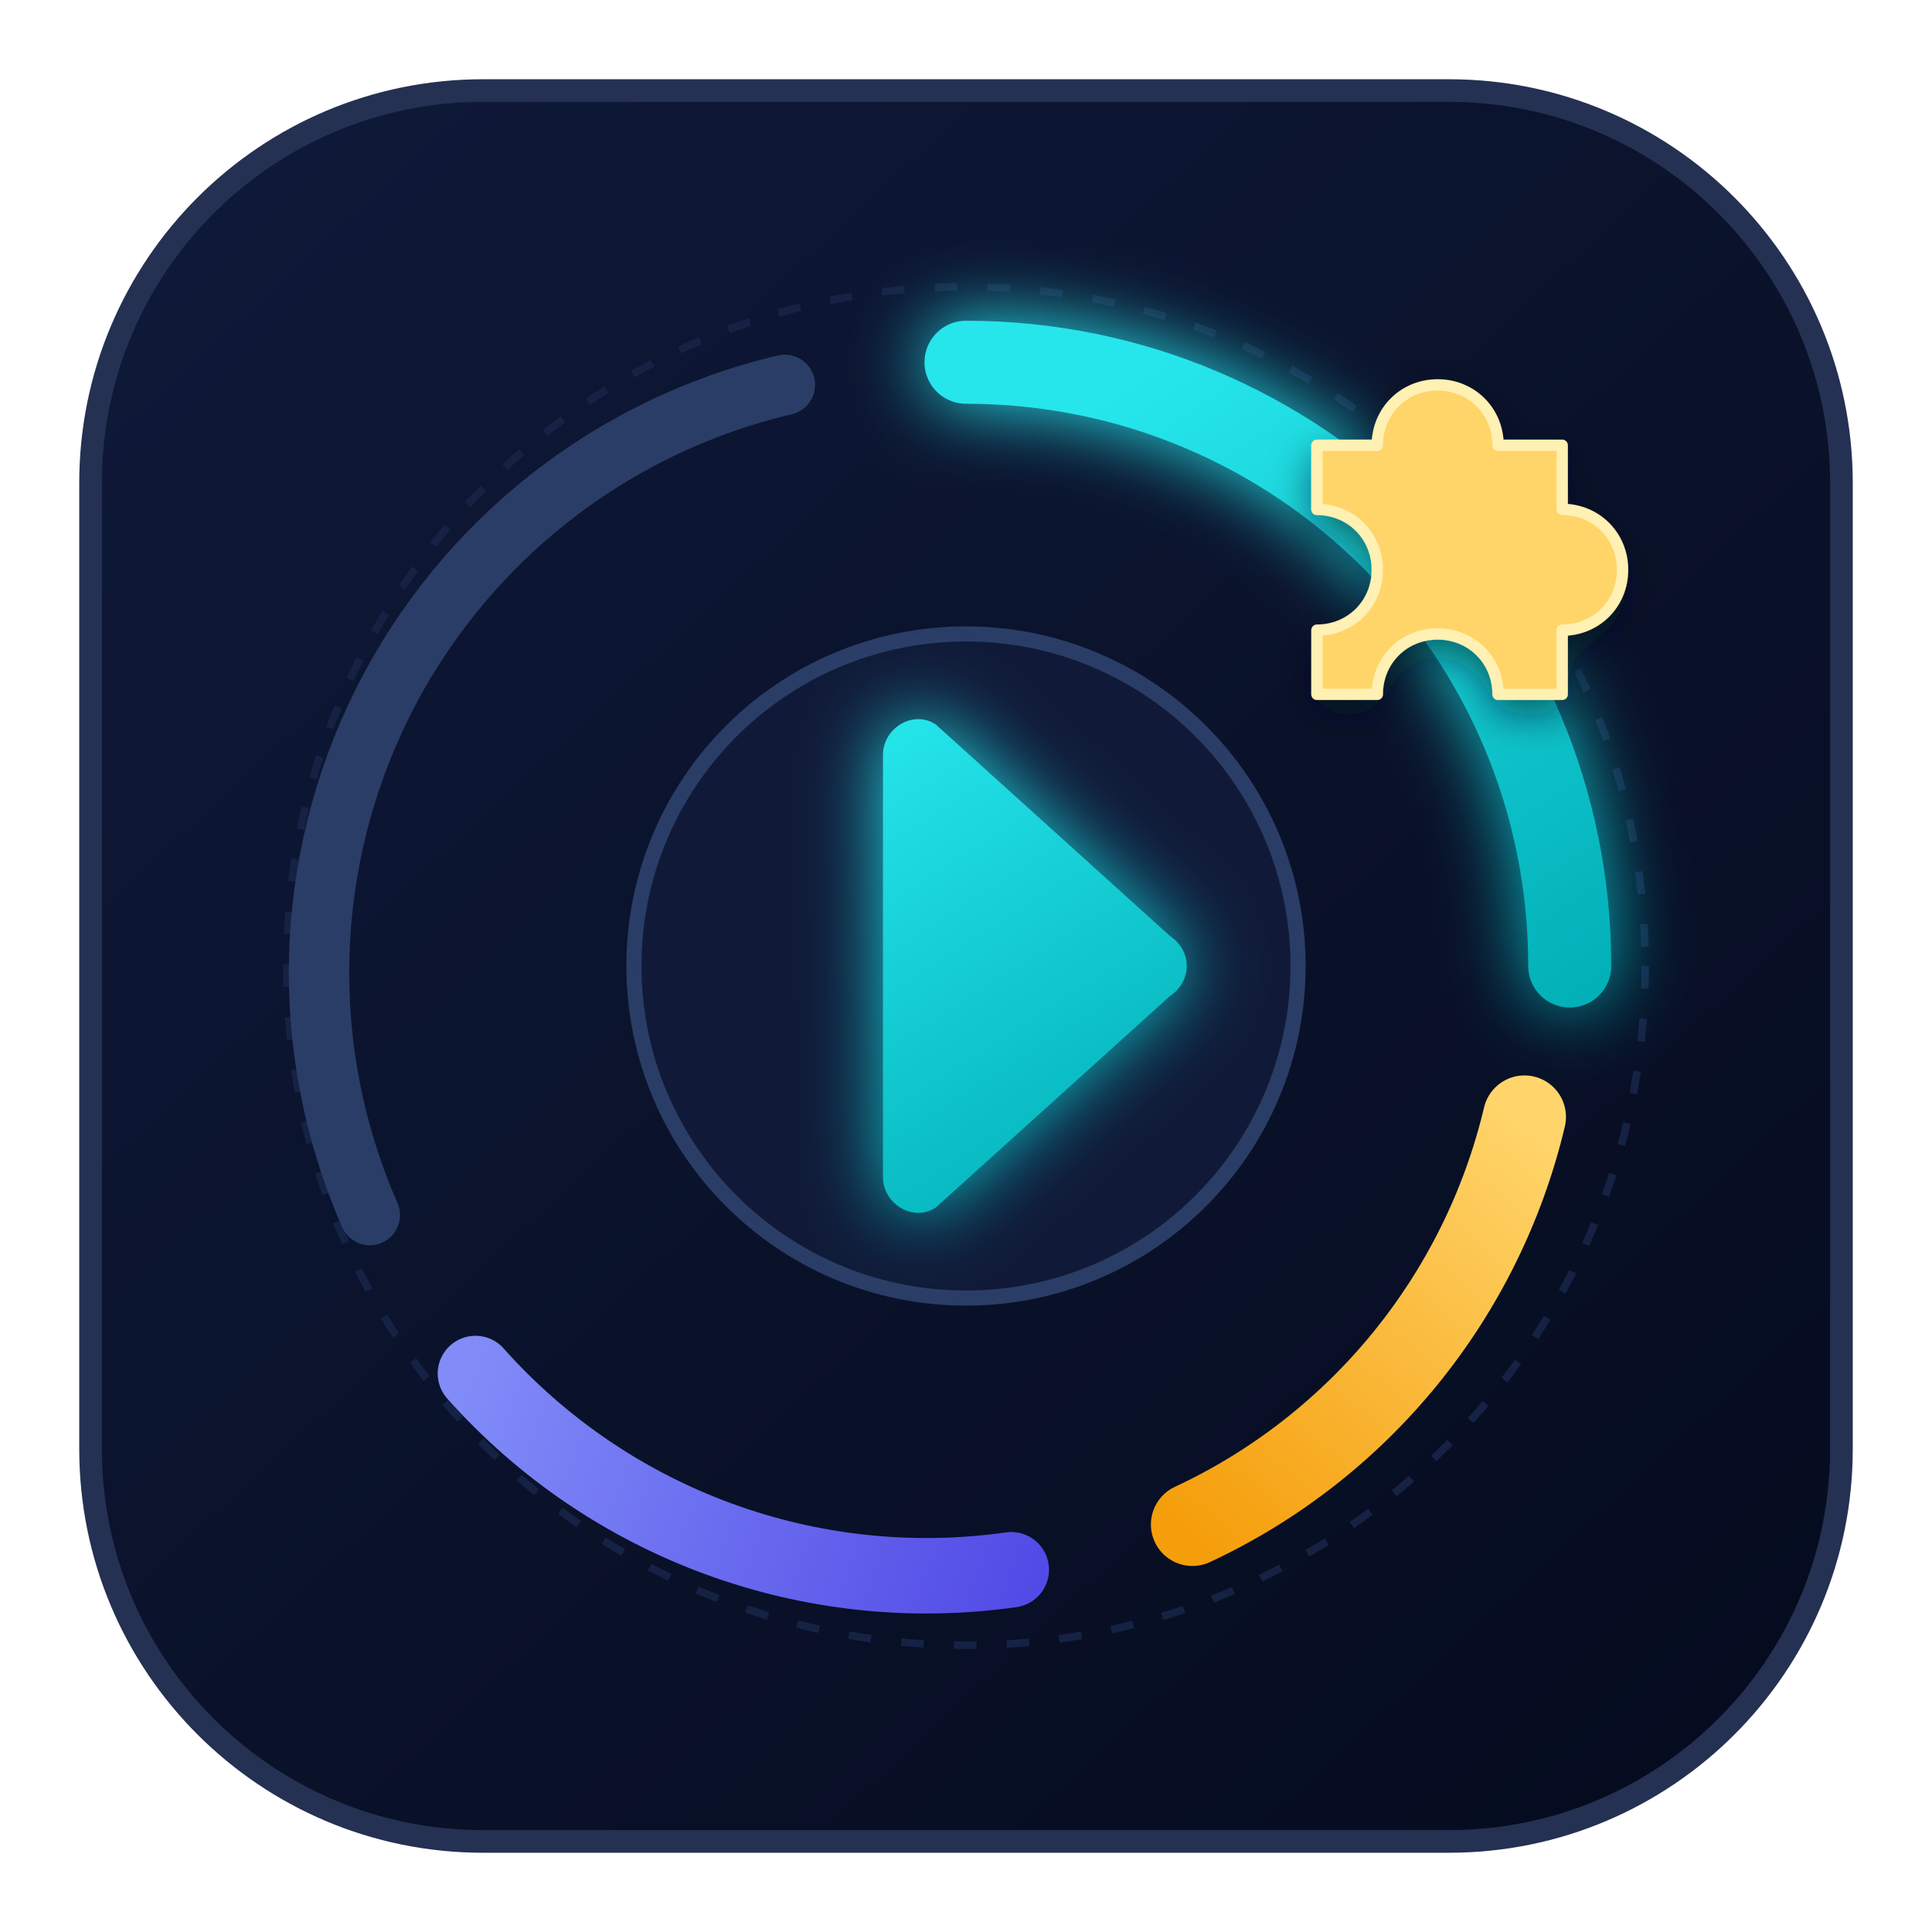
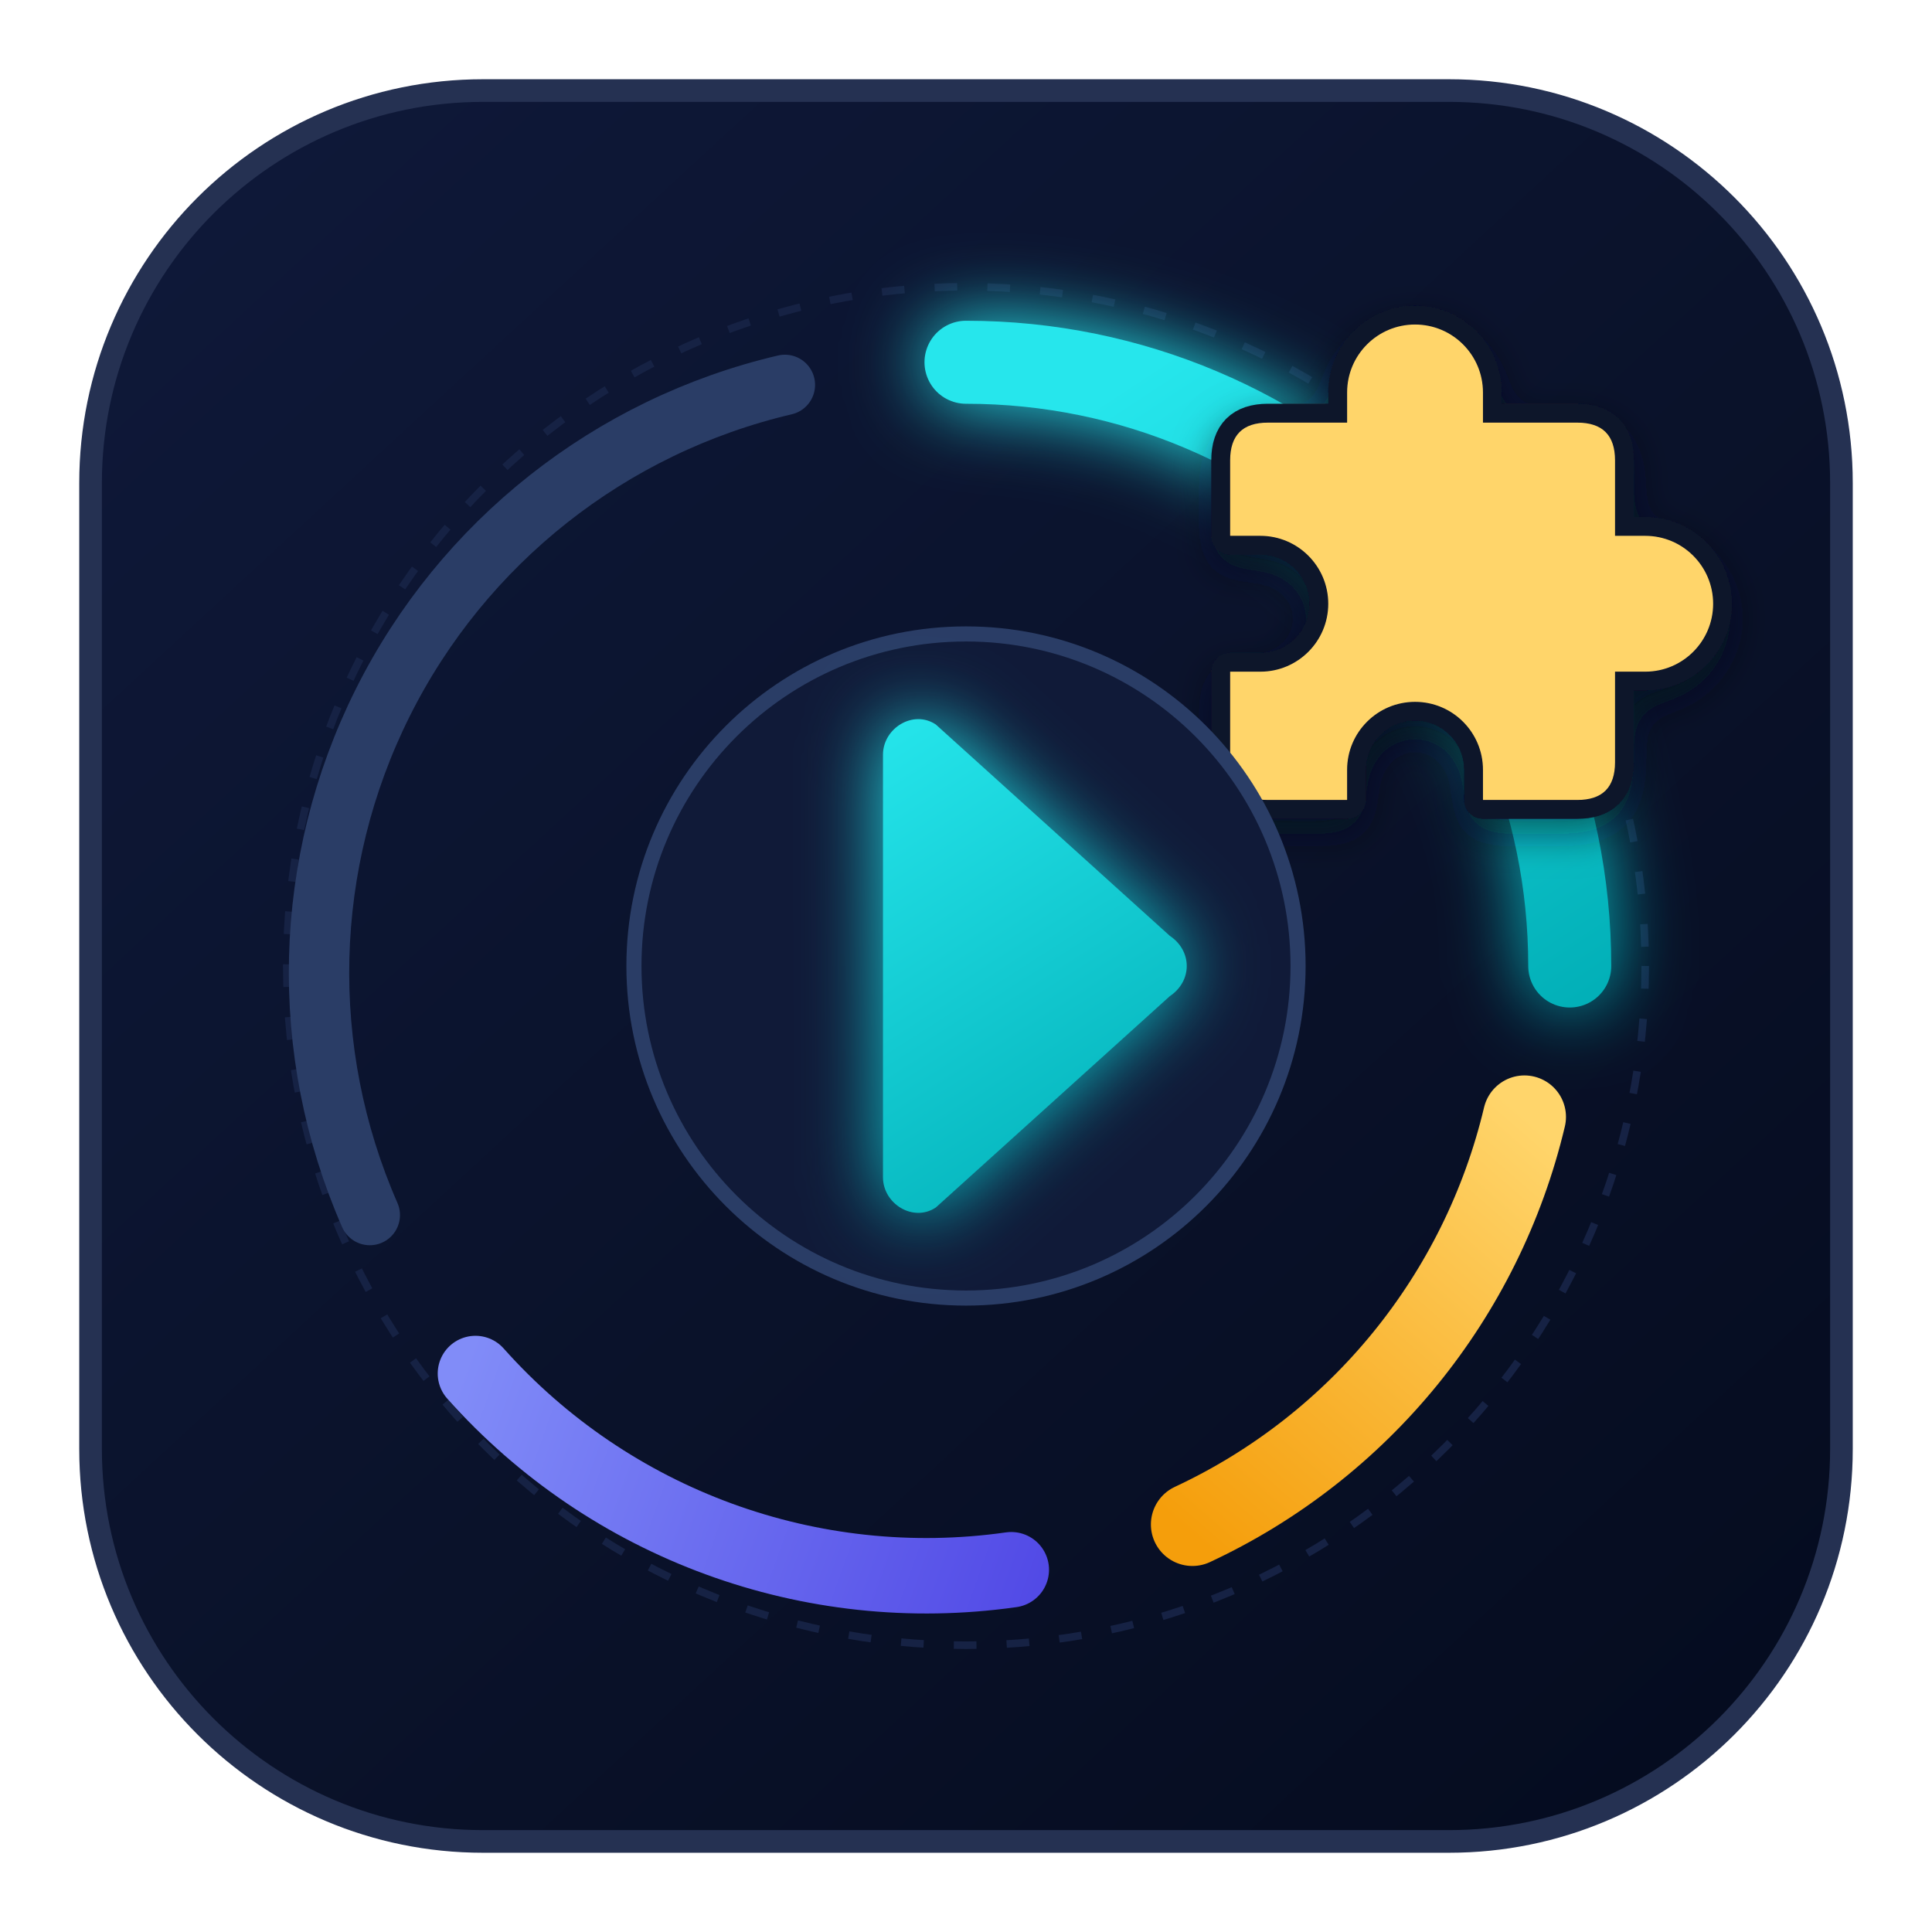
<svg xmlns="http://www.w3.org/2000/svg" viewBox="0 0 512 512" role="img" aria-labelledby="logo-title logo-description">
  <defs>
    <linearGradient id="background" x1="64" y1="48" x2="448" y2="464" gradientUnits="userSpaceOnUse">
      <stop stop-color="#0E1838" />
      <stop offset="0.55" stop-color="#0A122A" />
      <stop offset="1" stop-color="#050C20" />
    </linearGradient>
    <linearGradient id="cyan" x1="305" y1="97" x2="423" y2="276" gradientUnits="userSpaceOnUse">
      <stop stop-color="#26E6EC" />
      <stop offset="1" stop-color="#00ADB5" />
    </linearGradient>
    <linearGradient id="amber" x1="408" y1="299" x2="315" y2="406" gradientUnits="userSpaceOnUse">
      <stop stop-color="#FFD56B" />
      <stop offset="1" stop-color="#F59E0B" />
    </linearGradient>
    <linearGradient id="violet" x1="286" y1="420" x2="123" y2="362" gradientUnits="userSpaceOnUse">
      <stop stop-color="#4F46E5" />
      <stop offset="1" stop-color="#818CF8" />
    </linearGradient>
    <linearGradient id="play" x1="230" y1="191" x2="313" y2="321" gradientUnits="userSpaceOnUse">
      <stop stop-color="#26E6EC" />
      <stop offset="1" stop-color="#00ADB5" />
    </linearGradient>
    <filter id="cyan-glow" x="-35%" y="-35%" width="170%" height="170%" color-interpolation-filters="sRGB">
      <feGaussianBlur stdDeviation="10" result="blur" />
      <feMerge>
        <feMergeNode in="blur" />
        <feMergeNode in="SourceGraphic" />
      </feMerge>
    </filter>
    <filter id="puzzle-shadow" x="-35%" y="-35%" width="170%" height="170%" color-interpolation-filters="sRGB">
      <feDropShadow dx="0" dy="4" stdDeviation="5" flood-color="#050C20" flood-opacity="0.55" />
    </filter>
  </defs>
  <rect x="24" y="24" width="464" height="464" rx="104" fill="url(#background)" stroke="#253152" stroke-width="6" />
  <circle cx="256" cy="256" r="180" fill="none" stroke="#162244" stroke-width="2" stroke-dasharray="6 8" />
  <path d="M256 96A160 160 0 0 1 416 256" fill="none" stroke="url(#cyan)" stroke-width="22" stroke-linecap="round" filter="url(#cyan-glow)" />
  <path d="M404 296A160 160 0 0 1 316 404" fill="none" stroke="url(#amber)" stroke-width="22" stroke-linecap="round" />
  <path d="M268 416A160 160 0 0 1 126 364" fill="none" stroke="url(#violet)" stroke-width="20" stroke-linecap="round" />
  <path d="M98 322A160 160 0 0 1 208 102" fill="none" stroke="#2A3D66" stroke-width="16" stroke-linecap="round" />
-   <path d="M349 118h16c0-9 7-16 16-16s16 7 16 16h17v17c9 0 16 7 16 16s-7 16-16 16v17h-17c0-9-7-16-16-16s-16 7-16 16h-16v-17c9 0 16-7 16-16s-7-16-16-16z" fill="url(#amber)" stroke="#FFF0B3" stroke-width="3" stroke-linejoin="round" filter="url(#puzzle-shadow)" />
+   <path d="M336 112H357V104a18 18 0 0 1 36 0v8h25q10 0 10 10v20h8a18 18 0 0 1 0 36h-8v24q0 10-10 10h-25v-8a18 18 0 0 0-36 0v8h-21q-10 0-10-10v-24h8a18 18 0 0 0 0-36h-8v-20q0-10 10-10Z" fill="url(#amber)" stroke="#0A122A" stroke-width="10" stroke-linejoin="round" paint-order="stroke fill" filter="url(#puzzle-shadow)" />
  <circle cx="256" cy="256" r="88" fill="#101A38" stroke="#2A3D66" stroke-width="4" />
  <path d="M234 200c0-7 8-12 14-8l62 56c6 4 6 12 0 16l-62 56c-6 4-14-1-14-8z" fill="url(#play)" filter="url(#cyan-glow)" />
</svg>
